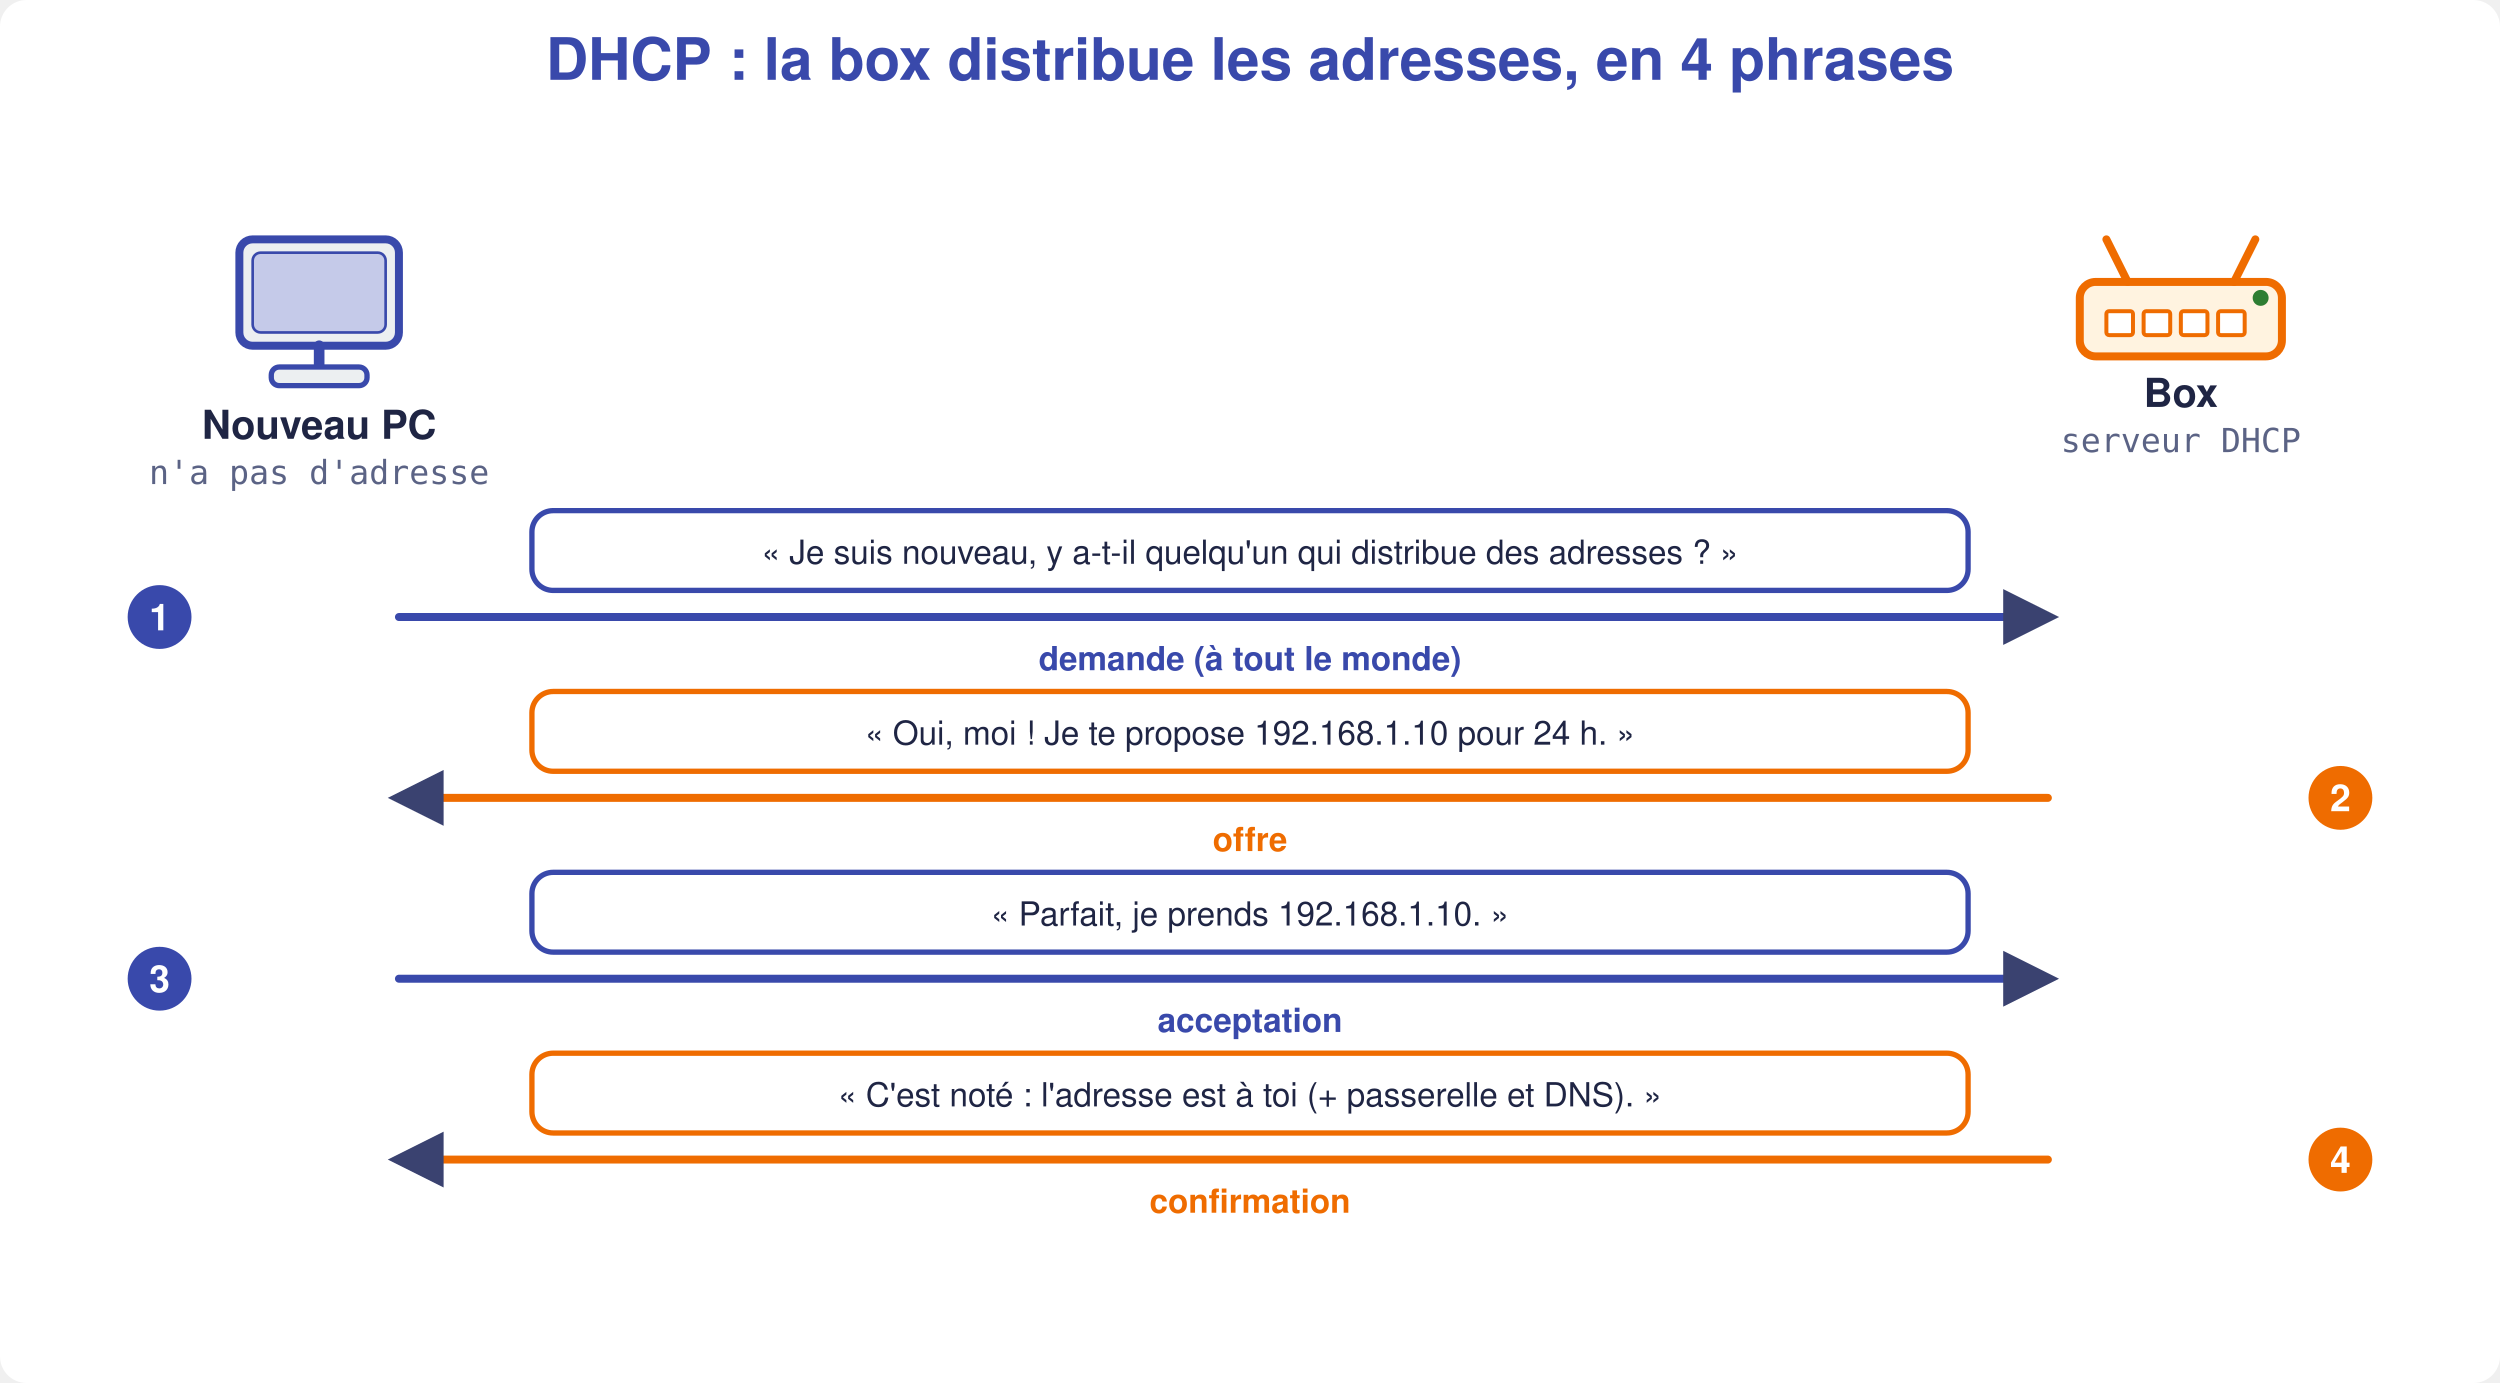
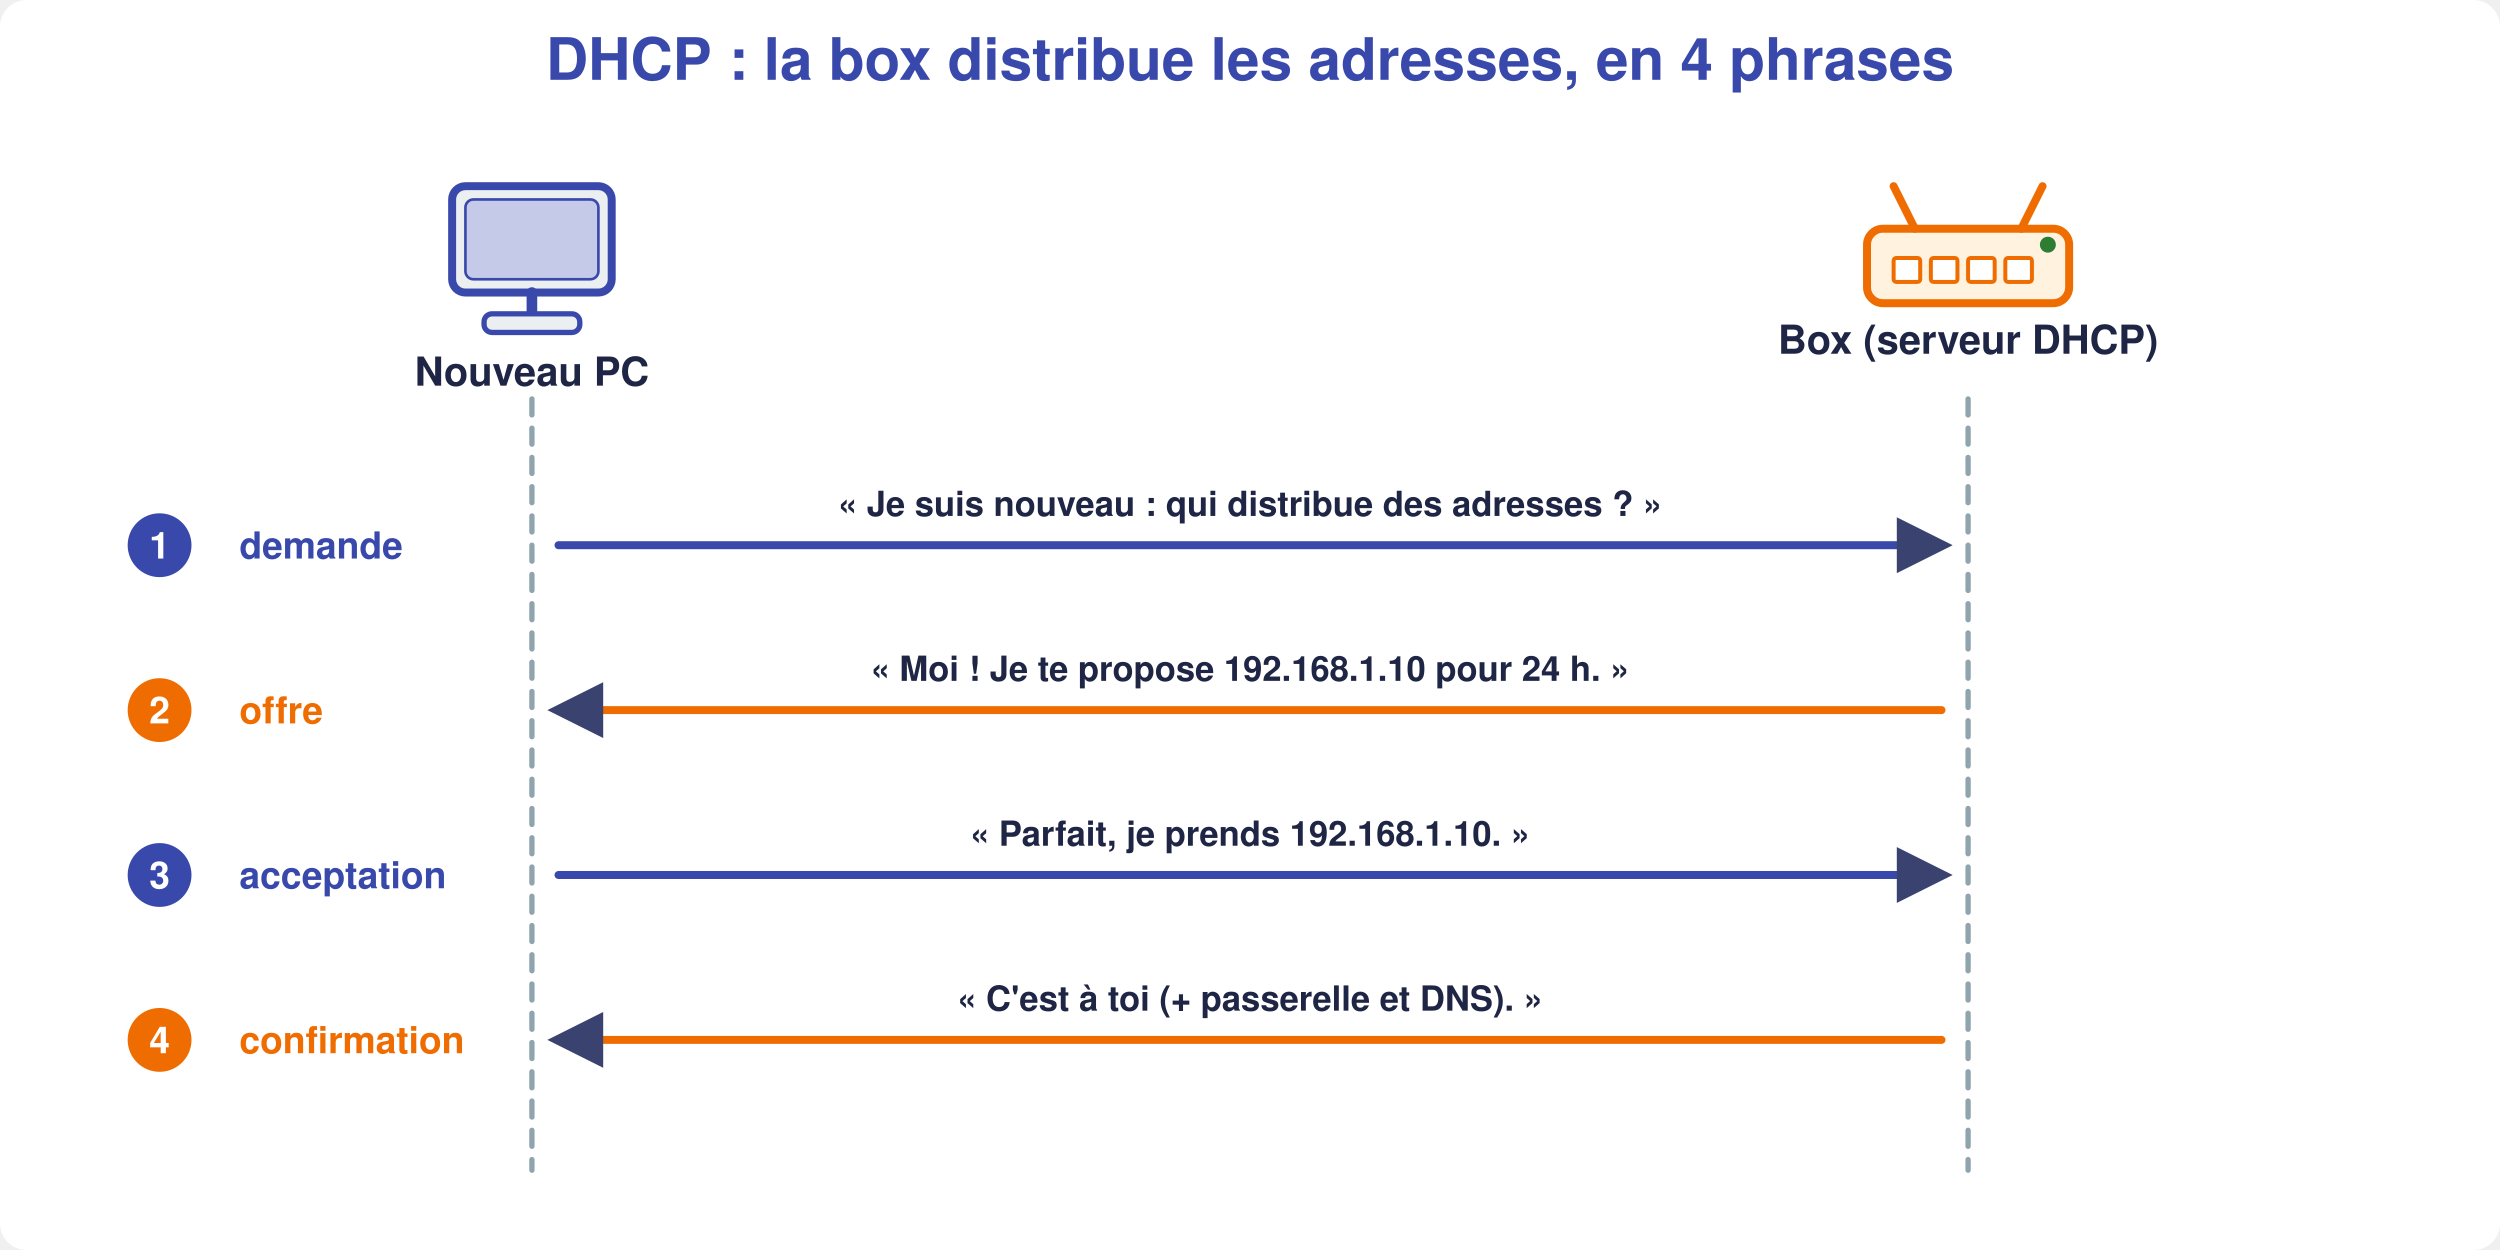
- <svg xmlns="http://www.w3.org/2000/svg" viewBox="0 0 940 520" width="940" height="520" role="img">
+ <svg xmlns="http://www.w3.org/2000/svg" viewBox="0 0 940 470" width="940" height="470" role="img">
  <defs>
    <marker id="ar" viewBox="0 0 10 10" refX="8" refY="5" markerWidth="7" markerHeight="7" orient="auto-start-reverse">
      <path d="M0,0 L10,5 L0,10 z" fill="#3a4270" />
    </marker>
  </defs>
-   <rect width="940" height="520" fill="#ffffff" rx="10" />
+   <rect width="940" height="470" fill="#ffffff" rx="10" />
  <text x="470.0" y="30" font-family="Segoe UI, Helvetica, Arial, sans-serif" font-size="22" fill="#3949ab" text-anchor="middle" font-weight="700">
    <tspan x="470.0" dy="0">DHCP : la box distribue les adresses, en 4 phrases</tspan>
  </text>
-   <rect x="90" y="90" width="60" height="40" rx="5" fill="#eceff1" stroke="#3949ab" stroke-width="3" />
-   <rect x="95" y="95" width="50" height="30" rx="3" fill="#c5cae9" stroke="#3949ab" stroke-width="1" />
-   <line x1="120" y1="130" x2="120" y2="140" stroke="#3949ab" stroke-width="4" stroke-linecap="round" />
-   <rect x="102" y="138" width="36" height="7" rx="3" fill="#eceff1" stroke="#3949ab" stroke-width="2" />
-   <text x="120" y="165" font-family="Segoe UI, Helvetica, Arial, sans-serif" font-size="15" fill="#1f2544" text-anchor="middle" font-weight="700">
-     <tspan x="120" dy="0">Nouveau PC</tspan>
+   <rect x="170" y="70" width="60" height="40" rx="5" fill="#eceff1" stroke="#3949ab" stroke-width="3" />
+   <rect x="175" y="75" width="50" height="30" rx="3" fill="#c5cae9" stroke="#3949ab" stroke-width="1" />
+   <line x1="200" y1="110" x2="200" y2="120" stroke="#3949ab" stroke-width="4" stroke-linecap="round" />
+   <rect x="182" y="118" width="36" height="7" rx="3" fill="#eceff1" stroke="#3949ab" stroke-width="2" />
+   <text x="200" y="145" font-family="Segoe UI, Helvetica, Arial, sans-serif" font-size="15" fill="#1f2544" text-anchor="middle" font-weight="700">
+     <tspan x="200" dy="0">Nouveau PC</tspan>
  </text>
-   <text x="120" y="182" font-family="Consolas, Menlo, monospace" font-size="12.5" fill="#5b6385" text-anchor="middle" font-weight="400">
-     <tspan x="120" dy="0">n'a pas d'adresse</tspan>
+   <rect x="702" y="86" width="76" height="28" rx="6" fill="#fff3e0" stroke="#ef6c00" stroke-width="3" />
+   <line x1="720" y1="86" x2="712" y2="70" stroke="#ef6c00" stroke-width="3" stroke-linecap="round" />
+   <line x1="760" y1="86" x2="768" y2="70" stroke="#ef6c00" stroke-width="3" stroke-linecap="round" />
+   <rect x="712" y="97" width="10" height="9" rx="1" fill="#ffffff" stroke="#ef6c00" stroke-width="1.5" />
+   <rect x="726" y="97" width="10" height="9" rx="1" fill="#ffffff" stroke="#ef6c00" stroke-width="1.5" />
+   <rect x="740" y="97" width="10" height="9" rx="1" fill="#ffffff" stroke="#ef6c00" stroke-width="1.5" />
+   <rect x="754" y="97" width="10" height="9" rx="1" fill="#ffffff" stroke="#ef6c00" stroke-width="1.5" />
+   <circle cx="770" cy="92" r="2.5" fill="#2e7d32" stroke="#2e7d32" stroke-width="1" />
+   <text x="740" y="133" font-family="Segoe UI, Helvetica, Arial, sans-serif" font-size="15" fill="#1f2544" text-anchor="middle" font-weight="700">
+     <tspan x="740" dy="0">Box (serveur DHCP)</tspan>
  </text>
-   <rect x="782" y="106" width="76" height="28" rx="6" fill="#fff3e0" stroke="#ef6c00" stroke-width="3" />
-   <line x1="800" y1="106" x2="792" y2="90" stroke="#ef6c00" stroke-width="3" stroke-linecap="round" />
-   <line x1="840" y1="106" x2="848" y2="90" stroke="#ef6c00" stroke-width="3" stroke-linecap="round" />
-   <rect x="792" y="117" width="10" height="9" rx="1" fill="#ffffff" stroke="#ef6c00" stroke-width="1.5" />
-   <rect x="806" y="117" width="10" height="9" rx="1" fill="#ffffff" stroke="#ef6c00" stroke-width="1.5" />
-   <rect x="820" y="117" width="10" height="9" rx="1" fill="#ffffff" stroke="#ef6c00" stroke-width="1.5" />
-   <rect x="834" y="117" width="10" height="9" rx="1" fill="#ffffff" stroke="#ef6c00" stroke-width="1.5" />
-   <circle cx="850" cy="112" r="2.5" fill="#2e7d32" stroke="#2e7d32" stroke-width="1" />
-   <text x="820" y="153" font-family="Segoe UI, Helvetica, Arial, sans-serif" font-size="15" fill="#1f2544" text-anchor="middle" font-weight="700">
-     <tspan x="820" dy="0">Box</tspan>
+   <line x1="200" y1="150" x2="200" y2="440" stroke="#90a4ae" stroke-width="2" stroke-linecap="round" stroke-dasharray="6 5" />
+   <line x1="740" y1="150" x2="740" y2="440" stroke="#90a4ae" stroke-width="2" stroke-linecap="round" stroke-dasharray="6 5" />
+   <line x1="210" y1="205" x2="730" y2="205" stroke="#3949ab" stroke-width="3" stroke-linecap="round" marker-end="url(#ar)" />
+   <rect x="250" y="177" width="440" height="22" rx="0" fill="#ffffff" stroke="#ffffff" stroke-width="0" />
+   <text x="470" y="194" font-family="Segoe UI, Helvetica, Arial, sans-serif" font-size="13" fill="#1f2544" text-anchor="middle" font-weight="700">
+     <tspan x="470" dy="0">« Je suis nouveau : qui distribue des adresses ? »</tspan>
  </text>
-   <text x="820" y="170" font-family="Consolas, Menlo, monospace" font-size="12.5" fill="#5b6385" text-anchor="middle" font-weight="400">
-     <tspan x="820" dy="0">serveur DHCP</tspan>
-   </text>
-   <circle cx="60" cy="232" r="13" fill="#3949ab" stroke="#ffffff" stroke-width="2" />
-   <text x="60" y="237" font-family="Segoe UI, Helvetica, Arial, sans-serif" font-size="14" fill="#ffffff" text-anchor="middle" font-weight="700">
+   <circle cx="60" cy="205" r="13" fill="#3949ab" stroke="#ffffff" stroke-width="2" />
+   <text x="60" y="210" font-family="Segoe UI, Helvetica, Arial, sans-serif" font-size="14" fill="#ffffff" text-anchor="middle" font-weight="700">
    <tspan x="60" dy="0">1</tspan>
  </text>
-   <line x1="150" y1="232" x2="770" y2="232" stroke="#3949ab" stroke-width="3" stroke-linecap="round" marker-end="url(#ar)" />
-   <rect x="200" y="192" width="540" height="30" rx="8" fill="#ffffff" stroke="#3949ab" stroke-width="2" />
-   <text x="470" y="212" font-family="Segoe UI, Helvetica, Arial, sans-serif" font-size="12.5" fill="#1f2544" text-anchor="middle" font-weight="400">
-     <tspan x="470" dy="0">« Je suis nouveau, y a-t-il quelqu'un qui distribue des adresses ? »</tspan>
+   <text x="90" y="210" font-family="Segoe UI, Helvetica, Arial, sans-serif" font-size="14" fill="#3949ab" text-anchor="start" font-weight="700">
+     <tspan x="90" dy="0">demande</tspan>
  </text>
-   <text x="470" y="252" font-family="Segoe UI, Helvetica, Arial, sans-serif" font-size="12.5" fill="#3949ab" text-anchor="middle" font-weight="700">
-     <tspan x="470" dy="0">demande (à tout le monde)</tspan>
+   <line x1="730" y1="267" x2="210" y2="267" stroke="#ef6c00" stroke-width="3" stroke-linecap="round" marker-end="url(#ar)" />
+   <rect x="250" y="239" width="440" height="22" rx="0" fill="#ffffff" stroke="#ffffff" stroke-width="0" />
+   <text x="470" y="256" font-family="Segoe UI, Helvetica, Arial, sans-serif" font-size="13" fill="#1f2544" text-anchor="middle" font-weight="700">
+     <tspan x="470" dy="0">« Moi ! Je te propose 192.168.1.10 pour 24 h. »</tspan>
  </text>
-   <circle cx="880" cy="300" r="13" fill="#ef6c00" stroke="#ffffff" stroke-width="2" />
-   <text x="880" y="305" font-family="Segoe UI, Helvetica, Arial, sans-serif" font-size="14" fill="#ffffff" text-anchor="middle" font-weight="700">
-     <tspan x="880" dy="0">2</tspan>
+   <circle cx="60" cy="267" r="13" fill="#ef6c00" stroke="#ffffff" stroke-width="2" />
+   <text x="60" y="272" font-family="Segoe UI, Helvetica, Arial, sans-serif" font-size="14" fill="#ffffff" text-anchor="middle" font-weight="700">
+     <tspan x="60" dy="0">2</tspan>
  </text>
-   <line x1="770" y1="300" x2="150" y2="300" stroke="#ef6c00" stroke-width="3" stroke-linecap="round" marker-end="url(#ar)" />
-   <rect x="200" y="260" width="540" height="30" rx="8" fill="#ffffff" stroke="#ef6c00" stroke-width="2" />
-   <text x="470" y="280" font-family="Segoe UI, Helvetica, Arial, sans-serif" font-size="12.5" fill="#1f2544" text-anchor="middle" font-weight="400">
-     <tspan x="470" dy="0">« Oui, moi ! Je te propose 192.168.1.10 pour 24 h. »</tspan>
+   <text x="90" y="272" font-family="Segoe UI, Helvetica, Arial, sans-serif" font-size="14" fill="#ef6c00" text-anchor="start" font-weight="700">
+     <tspan x="90" dy="0">offre</tspan>
  </text>
-   <text x="470" y="320" font-family="Segoe UI, Helvetica, Arial, sans-serif" font-size="12.5" fill="#ef6c00" text-anchor="middle" font-weight="700">
-     <tspan x="470" dy="0">offre</tspan>
+   <line x1="210" y1="329" x2="730" y2="329" stroke="#3949ab" stroke-width="3" stroke-linecap="round" marker-end="url(#ar)" />
+   <rect x="250" y="301" width="440" height="22" rx="0" fill="#ffffff" stroke="#ffffff" stroke-width="0" />
+   <text x="470" y="318" font-family="Segoe UI, Helvetica, Arial, sans-serif" font-size="13" fill="#1f2544" text-anchor="middle" font-weight="700">
+     <tspan x="470" dy="0">« Parfait, je prends 192.168.1.10. »</tspan>
  </text>
-   <circle cx="60" cy="368" r="13" fill="#3949ab" stroke="#ffffff" stroke-width="2" />
-   <text x="60" y="373" font-family="Segoe UI, Helvetica, Arial, sans-serif" font-size="14" fill="#ffffff" text-anchor="middle" font-weight="700">
+   <circle cx="60" cy="329" r="13" fill="#3949ab" stroke="#ffffff" stroke-width="2" />
+   <text x="60" y="334" font-family="Segoe UI, Helvetica, Arial, sans-serif" font-size="14" fill="#ffffff" text-anchor="middle" font-weight="700">
    <tspan x="60" dy="0">3</tspan>
  </text>
-   <line x1="150" y1="368" x2="770" y2="368" stroke="#3949ab" stroke-width="3" stroke-linecap="round" marker-end="url(#ar)" />
-   <rect x="200" y="328" width="540" height="30" rx="8" fill="#ffffff" stroke="#3949ab" stroke-width="2" />
-   <text x="470" y="348" font-family="Segoe UI, Helvetica, Arial, sans-serif" font-size="12.5" fill="#1f2544" text-anchor="middle" font-weight="400">
-     <tspan x="470" dy="0">« Parfait, je prends 192.168.1.10. »</tspan>
+   <text x="90" y="334" font-family="Segoe UI, Helvetica, Arial, sans-serif" font-size="14" fill="#3949ab" text-anchor="start" font-weight="700">
+     <tspan x="90" dy="0">acceptation</tspan>
  </text>
-   <text x="470" y="388" font-family="Segoe UI, Helvetica, Arial, sans-serif" font-size="12.5" fill="#3949ab" text-anchor="middle" font-weight="700">
-     <tspan x="470" dy="0">acceptation</tspan>
+   <line x1="730" y1="391" x2="210" y2="391" stroke="#ef6c00" stroke-width="3" stroke-linecap="round" marker-end="url(#ar)" />
+   <rect x="250" y="363" width="440" height="22" rx="0" fill="#ffffff" stroke="#ffffff" stroke-width="0" />
+   <text x="470" y="380" font-family="Segoe UI, Helvetica, Arial, sans-serif" font-size="13" fill="#1f2544" text-anchor="middle" font-weight="700">
+     <tspan x="470" dy="0">« C'est à toi (+ passerelle et DNS). »</tspan>
  </text>
-   <circle cx="880" cy="436" r="13" fill="#ef6c00" stroke="#ffffff" stroke-width="2" />
-   <text x="880" y="441" font-family="Segoe UI, Helvetica, Arial, sans-serif" font-size="14" fill="#ffffff" text-anchor="middle" font-weight="700">
-     <tspan x="880" dy="0">4</tspan>
+   <circle cx="60" cy="391" r="13" fill="#ef6c00" stroke="#ffffff" stroke-width="2" />
+   <text x="60" y="396" font-family="Segoe UI, Helvetica, Arial, sans-serif" font-size="14" fill="#ffffff" text-anchor="middle" font-weight="700">
+     <tspan x="60" dy="0">4</tspan>
  </text>
-   <line x1="770" y1="436" x2="150" y2="436" stroke="#ef6c00" stroke-width="3" stroke-linecap="round" marker-end="url(#ar)" />
-   <rect x="200" y="396" width="540" height="30" rx="8" fill="#ffffff" stroke="#ef6c00" stroke-width="2" />
-   <text x="470" y="416" font-family="Segoe UI, Helvetica, Arial, sans-serif" font-size="12.5" fill="#1f2544" text-anchor="middle" font-weight="400">
-     <tspan x="470" dy="0">« C'est noté : l'adresse est à toi (+ passerelle et DNS). »</tspan>
-   </text>
-   <text x="470" y="456" font-family="Segoe UI, Helvetica, Arial, sans-serif" font-size="12.5" fill="#ef6c00" text-anchor="middle" font-weight="700">
-     <tspan x="470" dy="0">confirmation</tspan>
+   <text x="90" y="396" font-family="Segoe UI, Helvetica, Arial, sans-serif" font-size="14" fill="#ef6c00" text-anchor="start" font-weight="700">
+     <tspan x="90" dy="0">confirmation</tspan>
  </text>
</svg>
